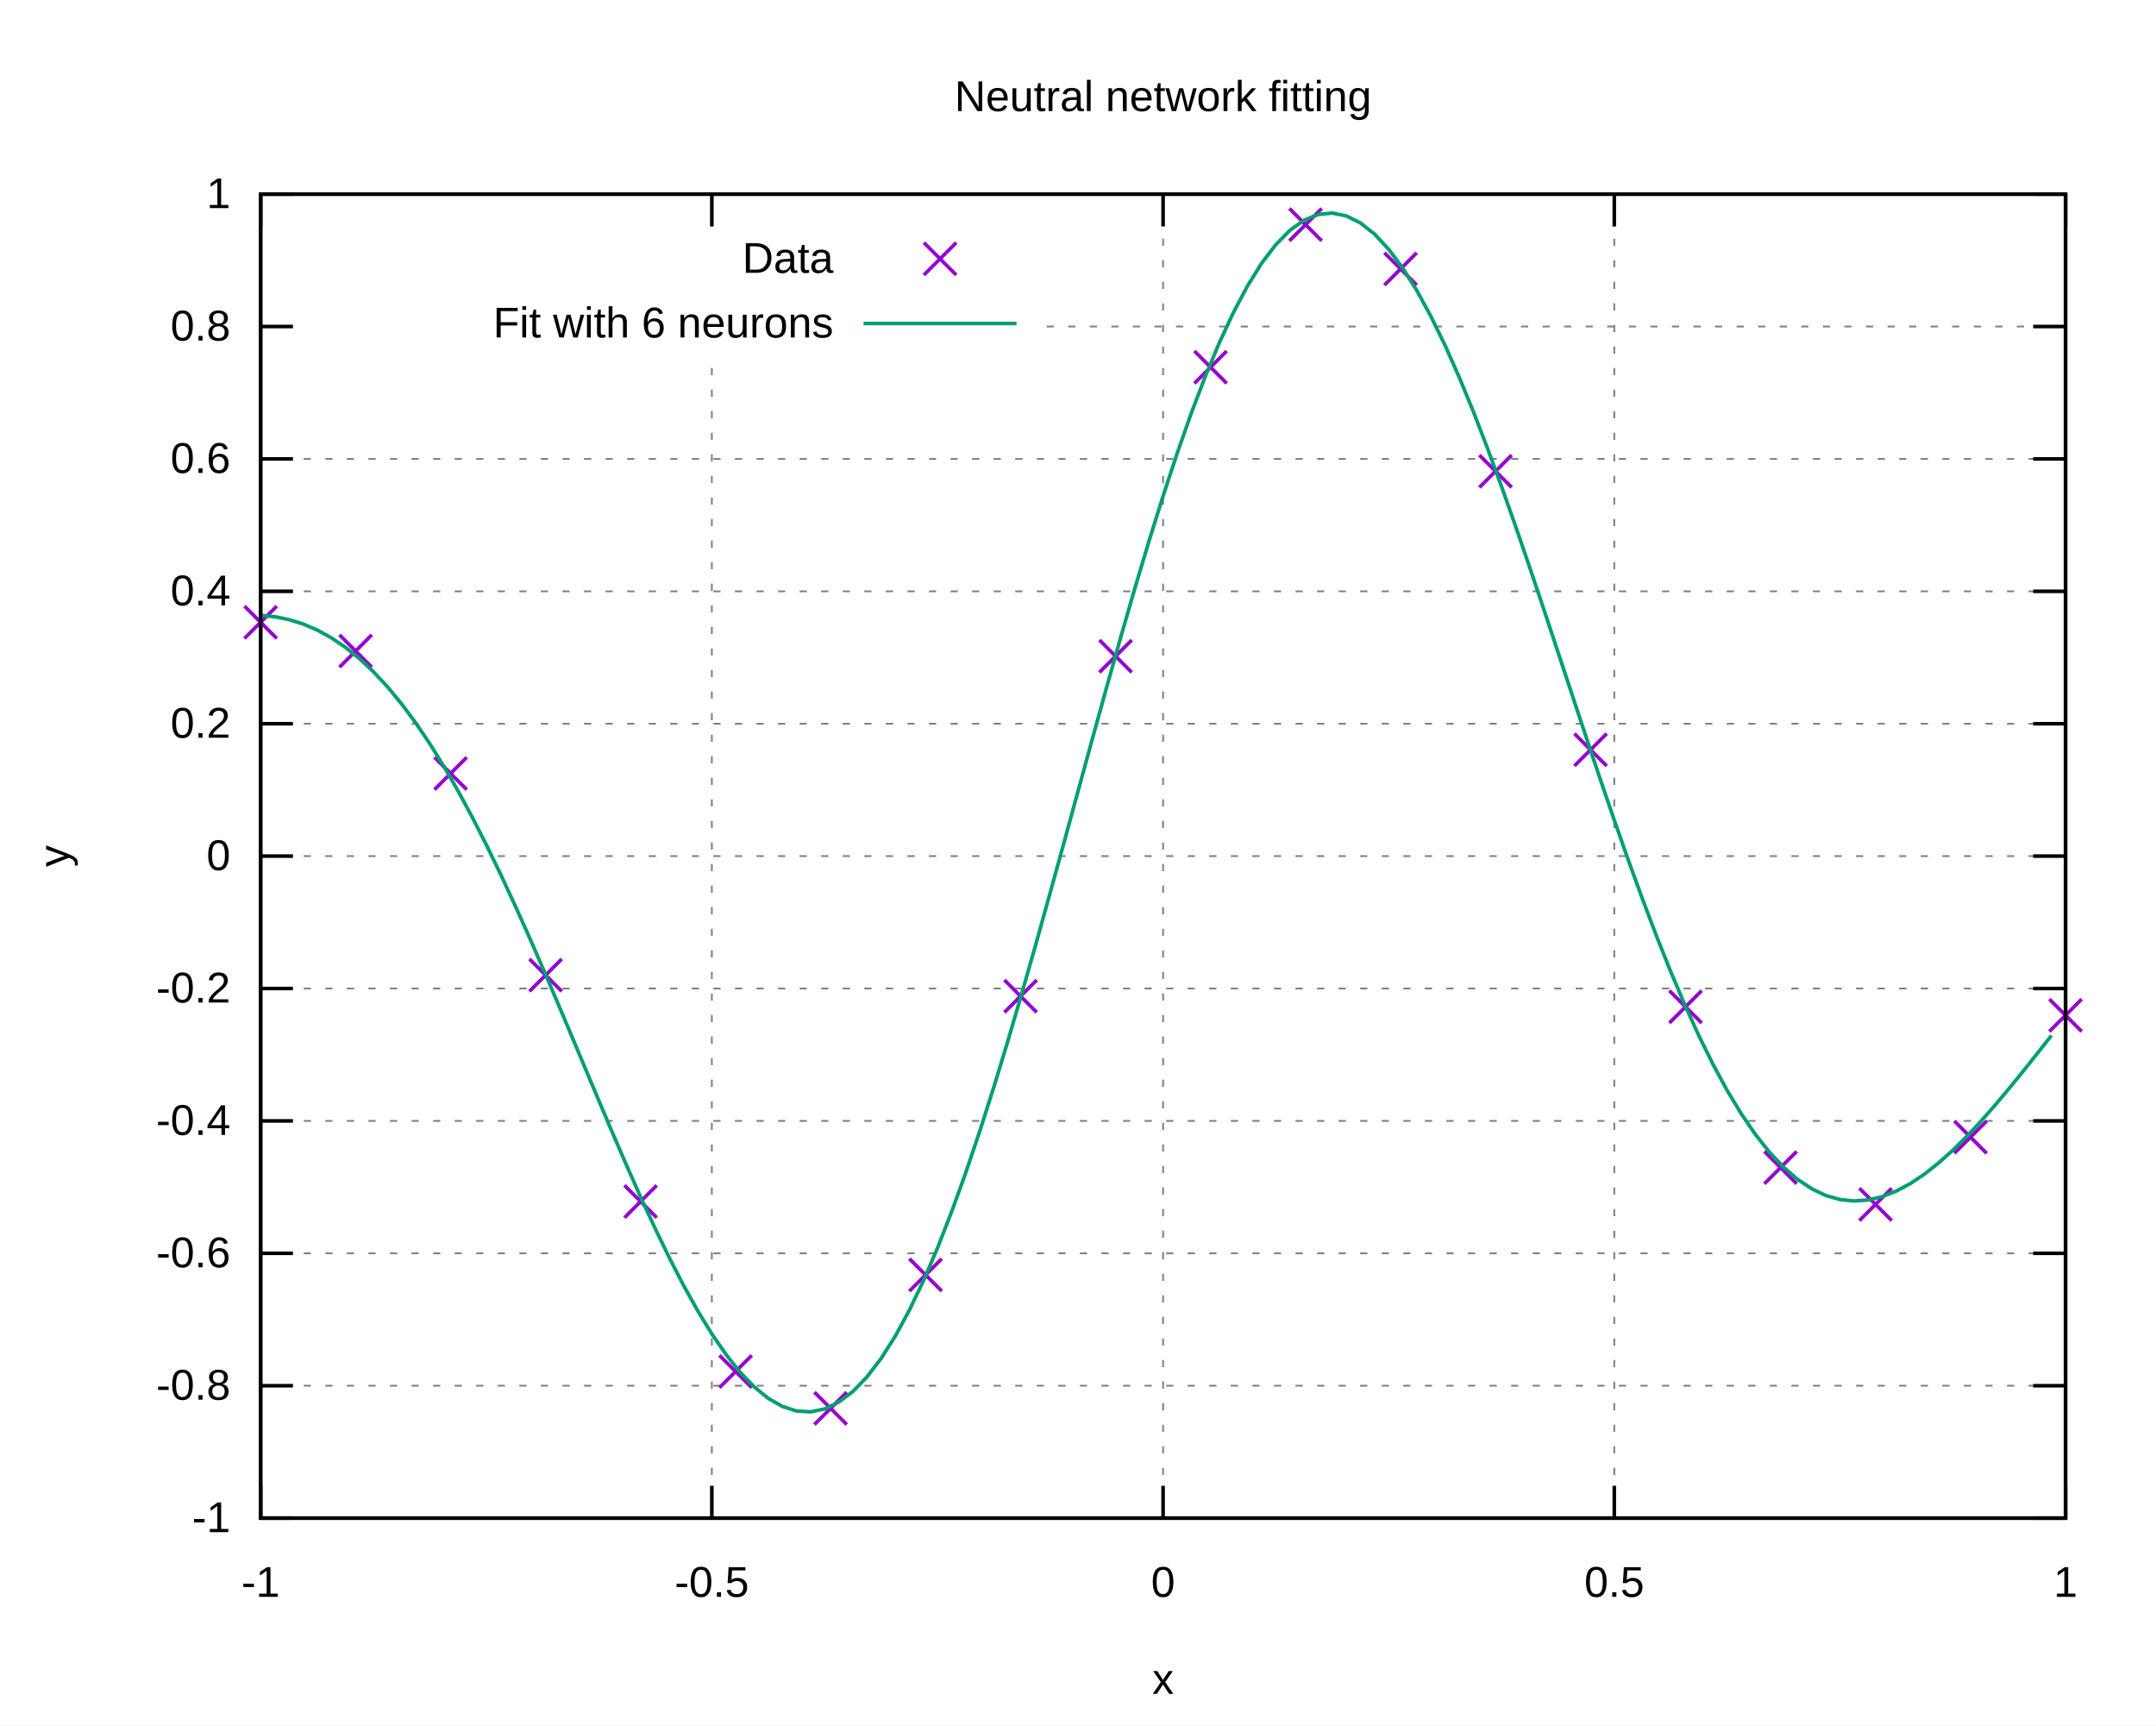
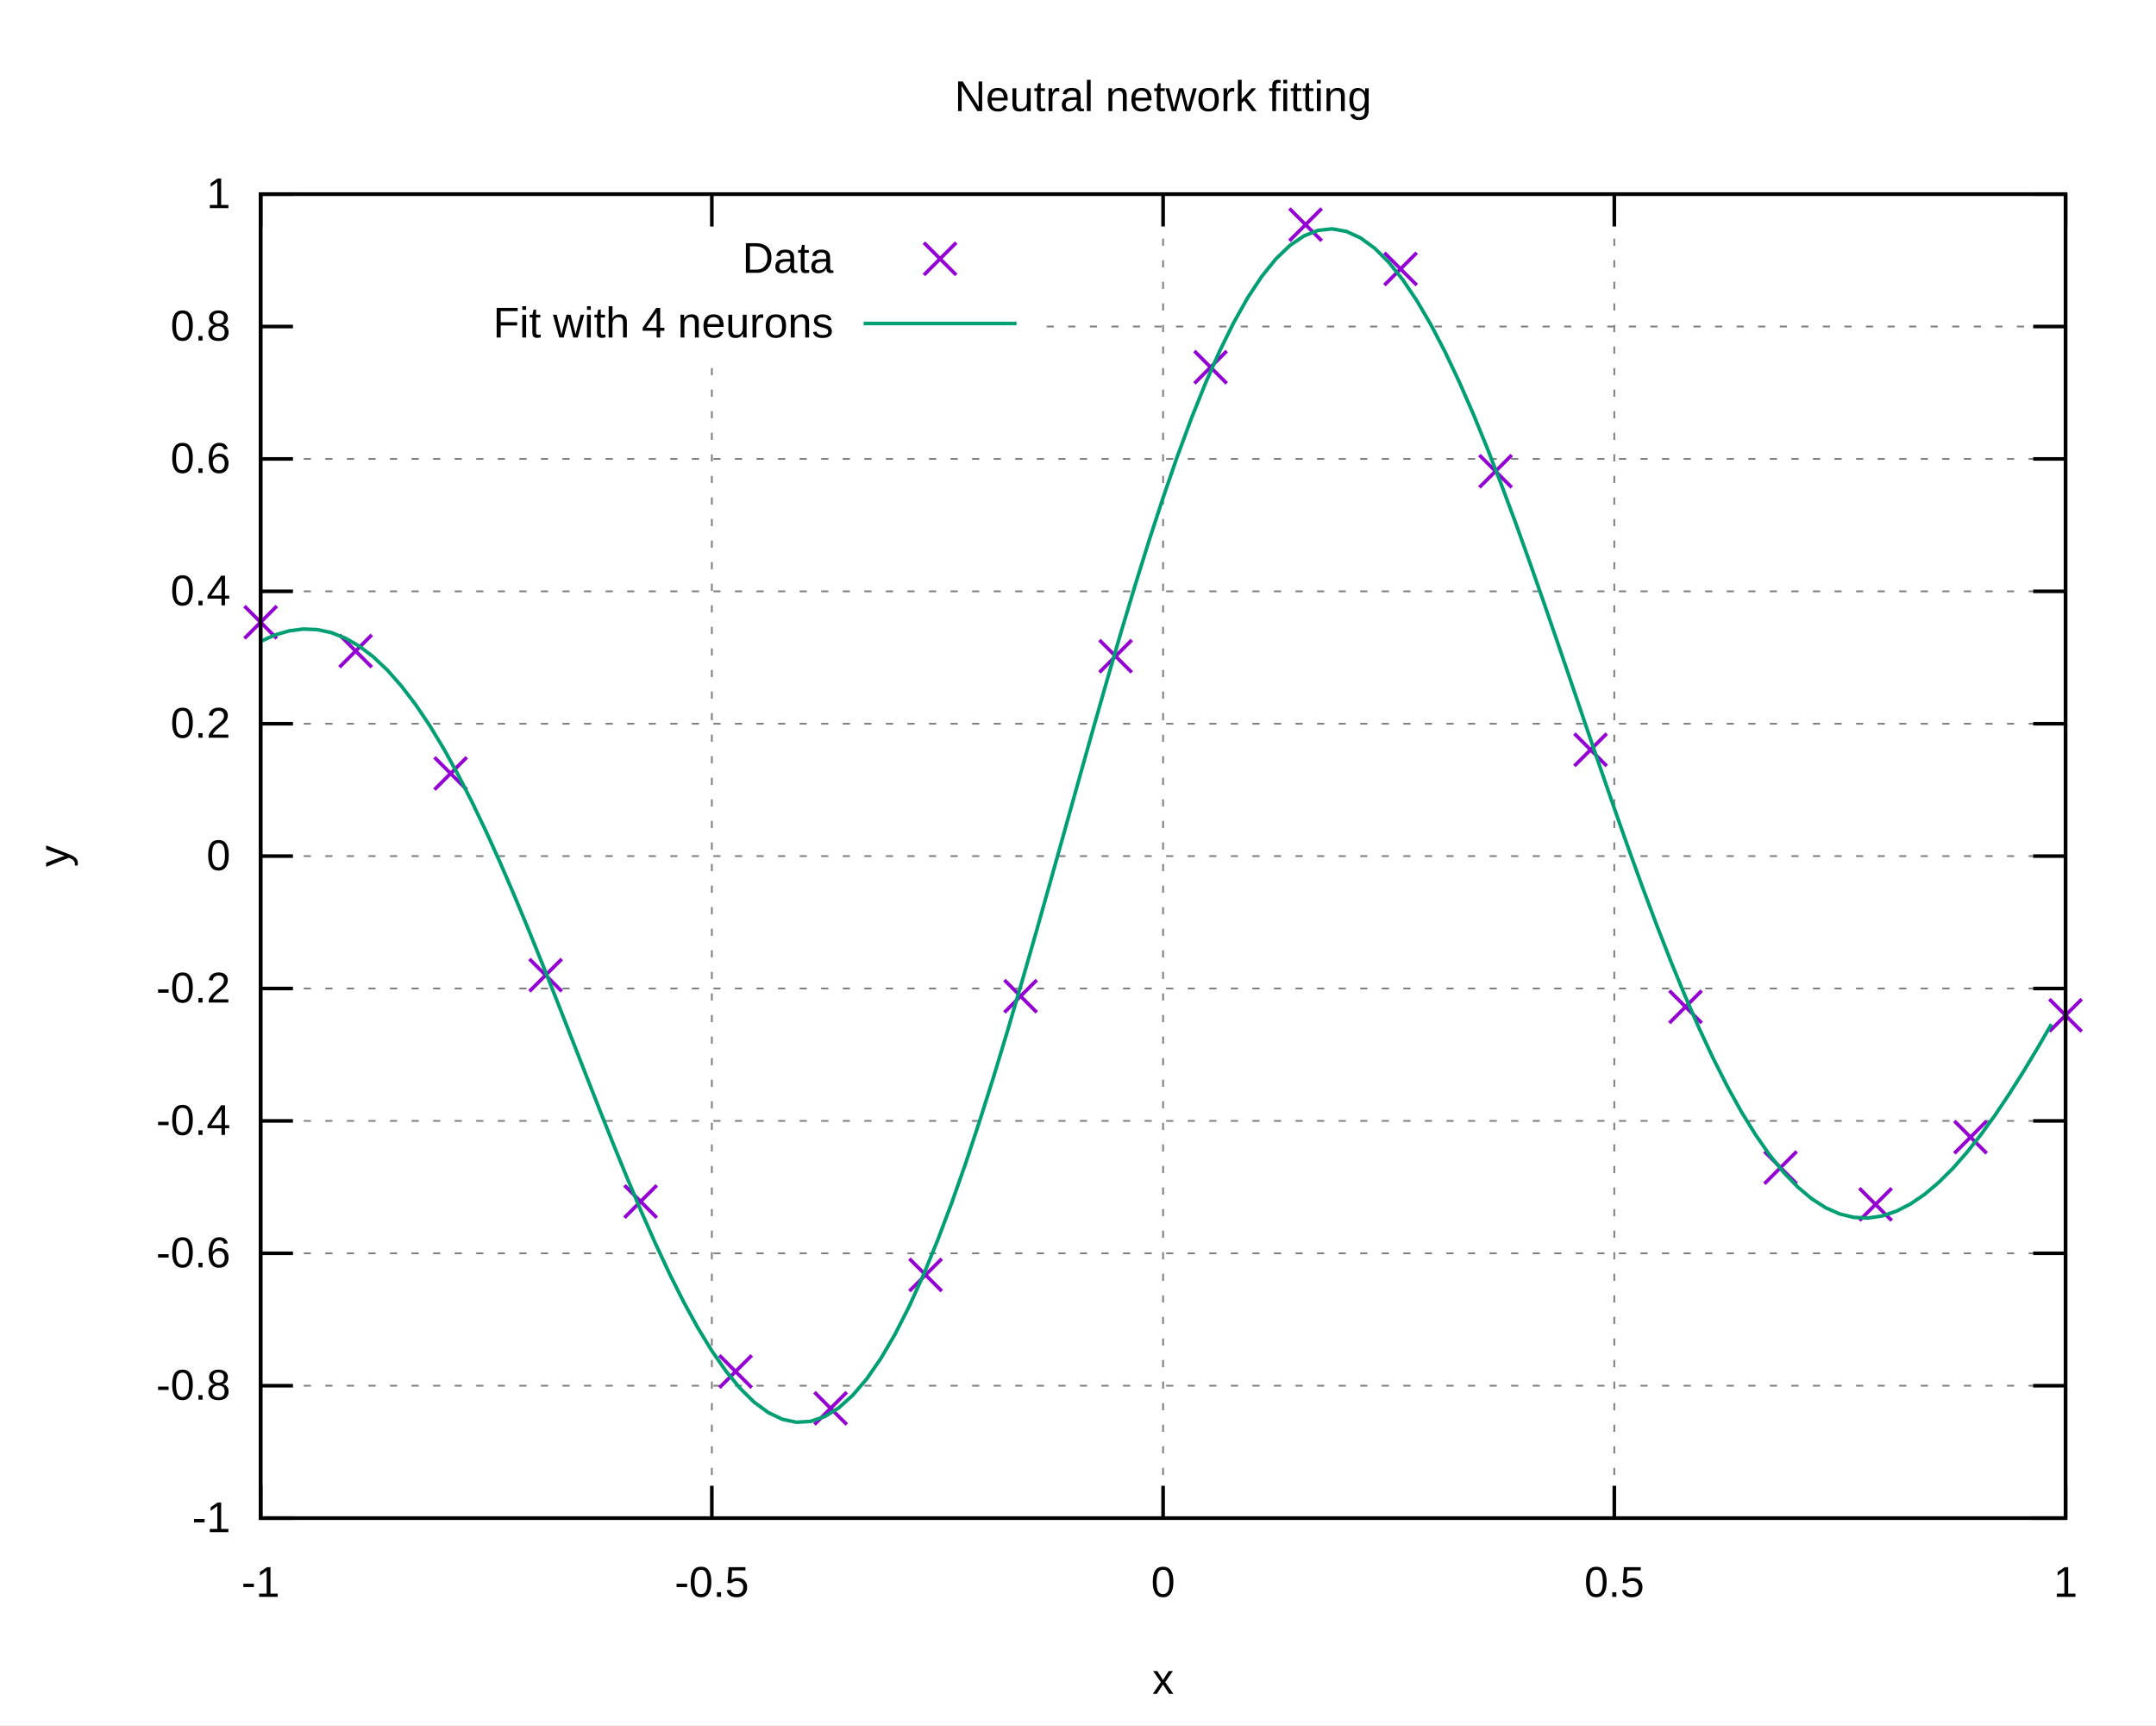
<svg xmlns="http://www.w3.org/2000/svg" xmlns:xlink="http://www.w3.org/1999/xlink" width="600" height="480" viewBox="0 0 600 480">
  <g id="gnuplot_canvas">
    <rect x="0" y="0" width="600" height="480" fill="#ffffff" />
    <defs>
      <circle id="gpDot" r="0.5" stroke-width="0.5" stroke="currentColor" />
      <path id="gpPt0" stroke-width="0.222" stroke="currentColor" d="M-1,0 h2 M0,-1 v2" />
      <path id="gpPt1" stroke-width="0.222" stroke="currentColor" d="M-1,-1 L1,1 M1,-1 L-1,1" />
      <path id="gpPt2" stroke-width="0.222" stroke="currentColor" d="M-1,0 L1,0 M0,-1 L0,1 M-1,-1 L1,1 M-1,1 L1,-1" />
      <rect id="gpPt3" stroke-width="0.222" stroke="currentColor" x="-1" y="-1" width="2" height="2" />
      <rect id="gpPt4" stroke-width="0.222" stroke="currentColor" fill="currentColor" x="-1" y="-1" width="2" height="2" />
      <circle id="gpPt5" stroke-width="0.222" stroke="currentColor" cx="0" cy="0" r="1" />
      <use xlink:href="#gpPt5" id="gpPt6" fill="currentColor" stroke="none" />
      <path id="gpPt7" stroke-width="0.222" stroke="currentColor" d="M0,-1.33 L-1.33,0.67 L1.33,0.67 z" />
      <use xlink:href="#gpPt7" id="gpPt8" fill="currentColor" stroke="none" />
      <use xlink:href="#gpPt7" id="gpPt9" stroke="currentColor" transform="rotate(180)" />
      <use xlink:href="#gpPt9" id="gpPt10" fill="currentColor" stroke="none" />
      <use xlink:href="#gpPt3" id="gpPt11" stroke="currentColor" transform="rotate(45)" />
      <use xlink:href="#gpPt11" id="gpPt12" fill="currentColor" stroke="none" />
      <path id="gpPt13" stroke-width="0.222" stroke="currentColor" d="M0,1.330 L1.265,0.411 L0.782,-1.067 L-0.782,-1.076 L-1.265,0.411 z" />
      <use xlink:href="#gpPt13" id="gpPt14" fill="currentColor" stroke="none" />
      <filter id="textbox" filterUnits="objectBoundingBox" x="0" y="0" height="1" width="1">
        <feFlood flood-color="#FFFFFF" flood-opacity="1" result="bgnd" />
        <feComposite in="SourceGraphic" in2="bgnd" operator="atop" />
      </filter>
      <filter id="greybox" filterUnits="objectBoundingBox" x="0" y="0" height="1" width="1">
        <feFlood flood-color="lightgrey" flood-opacity="1" result="grey" />
        <feComposite in="SourceGraphic" in2="grey" operator="atop" />
      </filter>
    </defs>
    <g fill="none" color="#FFFFFF" stroke="currentColor" stroke-width="1.00" stroke-linecap="butt" stroke-linejoin="miter">
</g>
    <g fill="none" color="black" stroke="currentColor" stroke-width="1.00" stroke-linecap="butt" stroke-linejoin="miter">
</g>
    <g fill="none" color="black" stroke="black" stroke-width="0.50" stroke-linecap="butt" stroke-linejoin="miter">
</g>
    <g fill="none" color="gray" stroke="currentColor" stroke-width="0.50" stroke-linecap="butt" stroke-linejoin="miter">
      <path stroke="gray" stroke-dasharray="2,4" class="gridline" d="M72.53,422.40 L574.82,422.40  " />
    </g>
    <g fill="none" color="gray" stroke="gray" stroke-width="1.00" stroke-linecap="butt" stroke-linejoin="miter">
</g>
    <g fill="none" color="black" stroke="currentColor" stroke-width="1.00" stroke-linecap="butt" stroke-linejoin="miter">
      <path stroke="black" d="M72.53,422.40 L81.53,422.40 M574.82,422.40 L565.82,422.40  " />
      <g transform="translate(64.14,426.30)" stroke="none" fill="black" font-family="Arial" font-size="12.00" text-anchor="end">
        <text>
          <tspan font-family="Arial">-1</tspan>
        </text>
      </g>
    </g>
    <g fill="none" color="black" stroke="currentColor" stroke-width="1.00" stroke-linecap="butt" stroke-linejoin="miter">
</g>
    <g fill="none" color="black" stroke="black" stroke-width="0.50" stroke-linecap="butt" stroke-linejoin="miter">
</g>
    <g fill="none" color="gray" stroke="currentColor" stroke-width="0.50" stroke-linecap="butt" stroke-linejoin="miter">
      <path stroke="gray" stroke-dasharray="2,4" class="gridline" d="M72.53,385.56 L574.82,385.56  " />
    </g>
    <g fill="none" color="gray" stroke="gray" stroke-width="1.00" stroke-linecap="butt" stroke-linejoin="miter">
</g>
    <g fill="none" color="black" stroke="currentColor" stroke-width="1.00" stroke-linecap="butt" stroke-linejoin="miter">
      <path stroke="black" d="M72.53,385.56 L81.53,385.56 M574.82,385.56 L565.82,385.56  " />
      <g transform="translate(64.14,389.46)" stroke="none" fill="black" font-family="Arial" font-size="12.00" text-anchor="end">
        <text>
          <tspan font-family="Arial">-0.8</tspan>
        </text>
      </g>
    </g>
    <g fill="none" color="black" stroke="currentColor" stroke-width="1.00" stroke-linecap="butt" stroke-linejoin="miter">
</g>
    <g fill="none" color="black" stroke="black" stroke-width="0.50" stroke-linecap="butt" stroke-linejoin="miter">
</g>
    <g fill="none" color="gray" stroke="currentColor" stroke-width="0.50" stroke-linecap="butt" stroke-linejoin="miter">
      <path stroke="gray" stroke-dasharray="2,4" class="gridline" d="M72.53,348.72 L574.82,348.72  " />
    </g>
    <g fill="none" color="gray" stroke="gray" stroke-width="1.00" stroke-linecap="butt" stroke-linejoin="miter">
</g>
    <g fill="none" color="black" stroke="currentColor" stroke-width="1.00" stroke-linecap="butt" stroke-linejoin="miter">
      <path stroke="black" d="M72.53,348.72 L81.53,348.72 M574.82,348.72 L565.82,348.72  " />
      <g transform="translate(64.14,352.62)" stroke="none" fill="black" font-family="Arial" font-size="12.00" text-anchor="end">
        <text>
          <tspan font-family="Arial">-0.6</tspan>
        </text>
      </g>
    </g>
    <g fill="none" color="black" stroke="currentColor" stroke-width="1.00" stroke-linecap="butt" stroke-linejoin="miter">
</g>
    <g fill="none" color="black" stroke="black" stroke-width="0.50" stroke-linecap="butt" stroke-linejoin="miter">
</g>
    <g fill="none" color="gray" stroke="currentColor" stroke-width="0.50" stroke-linecap="butt" stroke-linejoin="miter">
      <path stroke="gray" stroke-dasharray="2,4" class="gridline" d="M72.53,311.88 L574.82,311.88  " />
    </g>
    <g fill="none" color="gray" stroke="gray" stroke-width="1.00" stroke-linecap="butt" stroke-linejoin="miter">
</g>
    <g fill="none" color="black" stroke="currentColor" stroke-width="1.00" stroke-linecap="butt" stroke-linejoin="miter">
      <path stroke="black" d="M72.53,311.88 L81.53,311.88 M574.82,311.88 L565.82,311.88  " />
      <g transform="translate(64.14,315.78)" stroke="none" fill="black" font-family="Arial" font-size="12.00" text-anchor="end">
        <text>
          <tspan font-family="Arial">-0.4</tspan>
        </text>
      </g>
    </g>
    <g fill="none" color="black" stroke="currentColor" stroke-width="1.00" stroke-linecap="butt" stroke-linejoin="miter">
</g>
    <g fill="none" color="black" stroke="black" stroke-width="0.50" stroke-linecap="butt" stroke-linejoin="miter">
</g>
    <g fill="none" color="gray" stroke="currentColor" stroke-width="0.50" stroke-linecap="butt" stroke-linejoin="miter">
      <path stroke="gray" stroke-dasharray="2,4" class="gridline" d="M72.53,275.04 L574.82,275.04  " />
    </g>
    <g fill="none" color="gray" stroke="gray" stroke-width="1.00" stroke-linecap="butt" stroke-linejoin="miter">
</g>
    <g fill="none" color="black" stroke="currentColor" stroke-width="1.00" stroke-linecap="butt" stroke-linejoin="miter">
      <path stroke="black" d="M72.53,275.04 L81.53,275.04 M574.82,275.04 L565.82,275.04  " />
      <g transform="translate(64.14,278.94)" stroke="none" fill="black" font-family="Arial" font-size="12.00" text-anchor="end">
        <text>
          <tspan font-family="Arial">-0.2</tspan>
        </text>
      </g>
    </g>
    <g fill="none" color="black" stroke="currentColor" stroke-width="1.00" stroke-linecap="butt" stroke-linejoin="miter">
</g>
    <g fill="none" color="black" stroke="black" stroke-width="0.50" stroke-linecap="butt" stroke-linejoin="miter">
</g>
    <g fill="none" color="gray" stroke="currentColor" stroke-width="0.50" stroke-linecap="butt" stroke-linejoin="miter">
      <path stroke="gray" stroke-dasharray="2,4" class="gridline" d="M72.53,238.20 L574.82,238.20  " />
    </g>
    <g fill="none" color="gray" stroke="gray" stroke-width="1.00" stroke-linecap="butt" stroke-linejoin="miter">
</g>
    <g fill="none" color="black" stroke="currentColor" stroke-width="1.00" stroke-linecap="butt" stroke-linejoin="miter">
      <path stroke="black" d="M72.53,238.20 L81.53,238.20 M574.82,238.20 L565.82,238.20  " />
      <g transform="translate(64.14,242.10)" stroke="none" fill="black" font-family="Arial" font-size="12.00" text-anchor="end">
        <text>
          <tspan font-family="Arial"> 0</tspan>
        </text>
      </g>
    </g>
    <g fill="none" color="black" stroke="currentColor" stroke-width="1.00" stroke-linecap="butt" stroke-linejoin="miter">
</g>
    <g fill="none" color="black" stroke="black" stroke-width="0.50" stroke-linecap="butt" stroke-linejoin="miter">
</g>
    <g fill="none" color="gray" stroke="currentColor" stroke-width="0.50" stroke-linecap="butt" stroke-linejoin="miter">
      <path stroke="gray" stroke-dasharray="2,4" class="gridline" d="M72.53,201.37 L574.82,201.37  " />
    </g>
    <g fill="none" color="gray" stroke="gray" stroke-width="1.00" stroke-linecap="butt" stroke-linejoin="miter">
</g>
    <g fill="none" color="black" stroke="currentColor" stroke-width="1.00" stroke-linecap="butt" stroke-linejoin="miter">
      <path stroke="black" d="M72.53,201.37 L81.53,201.37 M574.82,201.37 L565.82,201.37  " />
      <g transform="translate(64.14,205.27)" stroke="none" fill="black" font-family="Arial" font-size="12.00" text-anchor="end">
        <text>
          <tspan font-family="Arial"> 0.2</tspan>
        </text>
      </g>
    </g>
    <g fill="none" color="black" stroke="currentColor" stroke-width="1.00" stroke-linecap="butt" stroke-linejoin="miter">
</g>
    <g fill="none" color="black" stroke="black" stroke-width="0.50" stroke-linecap="butt" stroke-linejoin="miter">
</g>
    <g fill="none" color="gray" stroke="currentColor" stroke-width="0.50" stroke-linecap="butt" stroke-linejoin="miter">
      <path stroke="gray" stroke-dasharray="2,4" class="gridline" d="M72.53,164.53 L574.82,164.53  " />
    </g>
    <g fill="none" color="gray" stroke="gray" stroke-width="1.00" stroke-linecap="butt" stroke-linejoin="miter">
</g>
    <g fill="none" color="black" stroke="currentColor" stroke-width="1.00" stroke-linecap="butt" stroke-linejoin="miter">
      <path stroke="black" d="M72.53,164.53 L81.53,164.53 M574.82,164.53 L565.82,164.53  " />
      <g transform="translate(64.14,168.43)" stroke="none" fill="black" font-family="Arial" font-size="12.00" text-anchor="end">
        <text>
          <tspan font-family="Arial"> 0.4</tspan>
        </text>
      </g>
    </g>
    <g fill="none" color="black" stroke="currentColor" stroke-width="1.00" stroke-linecap="butt" stroke-linejoin="miter">
</g>
    <g fill="none" color="black" stroke="black" stroke-width="0.50" stroke-linecap="butt" stroke-linejoin="miter">
</g>
    <g fill="none" color="gray" stroke="currentColor" stroke-width="0.50" stroke-linecap="butt" stroke-linejoin="miter">
      <path stroke="gray" stroke-dasharray="2,4" class="gridline" d="M72.53,127.69 L574.82,127.69  " />
    </g>
    <g fill="none" color="gray" stroke="gray" stroke-width="1.00" stroke-linecap="butt" stroke-linejoin="miter">
</g>
    <g fill="none" color="black" stroke="currentColor" stroke-width="1.00" stroke-linecap="butt" stroke-linejoin="miter">
      <path stroke="black" d="M72.53,127.69 L81.53,127.69 M574.82,127.69 L565.82,127.69  " />
      <g transform="translate(64.14,131.59)" stroke="none" fill="black" font-family="Arial" font-size="12.00" text-anchor="end">
        <text>
          <tspan font-family="Arial"> 0.6</tspan>
        </text>
      </g>
    </g>
    <g fill="none" color="black" stroke="currentColor" stroke-width="1.00" stroke-linecap="butt" stroke-linejoin="miter">
</g>
    <g fill="none" color="black" stroke="black" stroke-width="0.50" stroke-linecap="butt" stroke-linejoin="miter">
</g>
    <g fill="none" color="gray" stroke="currentColor" stroke-width="0.50" stroke-linecap="butt" stroke-linejoin="miter">
      <path stroke="gray" stroke-dasharray="2,4" class="gridline" d="M72.53,90.85 L80.92,90.85 M291.28,90.85 L574.82,90.85  " />
    </g>
    <g fill="none" color="gray" stroke="gray" stroke-width="1.00" stroke-linecap="butt" stroke-linejoin="miter">
</g>
    <g fill="none" color="black" stroke="currentColor" stroke-width="1.00" stroke-linecap="butt" stroke-linejoin="miter">
      <path stroke="black" d="M72.53,90.85 L81.53,90.85 M574.82,90.85 L565.82,90.85  " />
      <g transform="translate(64.14,94.75)" stroke="none" fill="black" font-family="Arial" font-size="12.00" text-anchor="end">
        <text>
          <tspan font-family="Arial"> 0.8</tspan>
        </text>
      </g>
    </g>
    <g fill="none" color="black" stroke="currentColor" stroke-width="1.00" stroke-linecap="butt" stroke-linejoin="miter">
</g>
    <g fill="none" color="black" stroke="black" stroke-width="0.50" stroke-linecap="butt" stroke-linejoin="miter">
</g>
    <g fill="none" color="gray" stroke="currentColor" stroke-width="0.50" stroke-linecap="butt" stroke-linejoin="miter">
      <path stroke="gray" stroke-dasharray="2,4" class="gridline" d="M72.53,54.01 L574.82,54.01  " />
    </g>
    <g fill="none" color="gray" stroke="gray" stroke-width="1.00" stroke-linecap="butt" stroke-linejoin="miter">
</g>
    <g fill="none" color="black" stroke="currentColor" stroke-width="1.00" stroke-linecap="butt" stroke-linejoin="miter">
      <path stroke="black" d="M72.53,54.01 L81.53,54.01 M574.82,54.01 L565.82,54.01  " />
      <g transform="translate(64.14,57.91)" stroke="none" fill="black" font-family="Arial" font-size="12.00" text-anchor="end">
        <text>
          <tspan font-family="Arial"> 1</tspan>
        </text>
      </g>
    </g>
    <g fill="none" color="black" stroke="currentColor" stroke-width="1.00" stroke-linecap="butt" stroke-linejoin="miter">
</g>
    <g fill="none" color="black" stroke="black" stroke-width="0.50" stroke-linecap="butt" stroke-linejoin="miter">
</g>
    <g fill="none" color="gray" stroke="currentColor" stroke-width="0.50" stroke-linecap="butt" stroke-linejoin="miter">
      <path stroke="gray" stroke-dasharray="2,4" class="gridline" d="M72.53,422.40 L72.53,54.01  " />
    </g>
    <g fill="none" color="gray" stroke="gray" stroke-width="1.00" stroke-linecap="butt" stroke-linejoin="miter">
</g>
    <g fill="none" color="black" stroke="currentColor" stroke-width="1.00" stroke-linecap="butt" stroke-linejoin="miter">
      <path stroke="black" d="M72.53,422.40 L72.53,413.40 M72.53,54.01 L72.53,63.01  " />
      <g transform="translate(72.53,444.30)" stroke="none" fill="black" font-family="Arial" font-size="12.00" text-anchor="middle">
        <text>
          <tspan font-family="Arial">-1</tspan>
        </text>
      </g>
    </g>
    <g fill="none" color="black" stroke="currentColor" stroke-width="1.00" stroke-linecap="butt" stroke-linejoin="miter">
</g>
    <g fill="none" color="black" stroke="black" stroke-width="0.50" stroke-linecap="butt" stroke-linejoin="miter">
</g>
    <g fill="none" color="gray" stroke="currentColor" stroke-width="0.50" stroke-linecap="butt" stroke-linejoin="miter">
      <path stroke="gray" stroke-dasharray="2,4" class="gridline" d="M198.10,422.40 L198.10,99.01 M198.10,63.01 L198.10,54.01  " />
    </g>
    <g fill="none" color="gray" stroke="gray" stroke-width="1.00" stroke-linecap="butt" stroke-linejoin="miter">
</g>
    <g fill="none" color="black" stroke="currentColor" stroke-width="1.00" stroke-linecap="butt" stroke-linejoin="miter">
      <path stroke="black" d="M198.10,422.40 L198.10,413.40 M198.10,54.01 L198.10,63.01  " />
      <g transform="translate(198.10,444.30)" stroke="none" fill="black" font-family="Arial" font-size="12.00" text-anchor="middle">
        <text>
          <tspan font-family="Arial">-0.5</tspan>
        </text>
      </g>
    </g>
    <g fill="none" color="black" stroke="currentColor" stroke-width="1.00" stroke-linecap="butt" stroke-linejoin="miter">
</g>
    <g fill="none" color="black" stroke="black" stroke-width="0.50" stroke-linecap="butt" stroke-linejoin="miter">
</g>
    <g fill="none" color="gray" stroke="currentColor" stroke-width="0.50" stroke-linecap="butt" stroke-linejoin="miter">
      <path stroke="gray" stroke-dasharray="2,4" class="gridline" d="M323.68,422.40 L323.68,54.01  " />
    </g>
    <g fill="none" color="gray" stroke="gray" stroke-width="1.00" stroke-linecap="butt" stroke-linejoin="miter">
</g>
    <g fill="none" color="black" stroke="currentColor" stroke-width="1.00" stroke-linecap="butt" stroke-linejoin="miter">
      <path stroke="black" d="M323.68,422.40 L323.68,413.40 M323.68,54.01 L323.68,63.01  " />
      <g transform="translate(323.68,444.30)" stroke="none" fill="black" font-family="Arial" font-size="12.00" text-anchor="middle">
        <text>
          <tspan font-family="Arial"> 0</tspan>
        </text>
      </g>
    </g>
    <g fill="none" color="black" stroke="currentColor" stroke-width="1.00" stroke-linecap="butt" stroke-linejoin="miter">
</g>
    <g fill="none" color="black" stroke="black" stroke-width="0.50" stroke-linecap="butt" stroke-linejoin="miter">
</g>
    <g fill="none" color="gray" stroke="currentColor" stroke-width="0.50" stroke-linecap="butt" stroke-linejoin="miter">
      <path stroke="gray" stroke-dasharray="2,4" class="gridline" d="M449.25,422.40 L449.25,54.01  " />
    </g>
    <g fill="none" color="gray" stroke="gray" stroke-width="1.00" stroke-linecap="butt" stroke-linejoin="miter">
</g>
    <g fill="none" color="black" stroke="currentColor" stroke-width="1.00" stroke-linecap="butt" stroke-linejoin="miter">
      <path stroke="black" d="M449.25,422.40 L449.25,413.40 M449.25,54.01 L449.25,63.01  " />
      <g transform="translate(449.25,444.30)" stroke="none" fill="black" font-family="Arial" font-size="12.00" text-anchor="middle">
        <text>
          <tspan font-family="Arial"> 0.5</tspan>
        </text>
      </g>
    </g>
    <g fill="none" color="black" stroke="currentColor" stroke-width="1.00" stroke-linecap="butt" stroke-linejoin="miter">
</g>
    <g fill="none" color="black" stroke="black" stroke-width="0.50" stroke-linecap="butt" stroke-linejoin="miter">
</g>
    <g fill="none" color="gray" stroke="currentColor" stroke-width="0.50" stroke-linecap="butt" stroke-linejoin="miter">
      <path stroke="gray" stroke-dasharray="2,4" class="gridline" d="M574.82,422.40 L574.82,54.01  " />
    </g>
    <g fill="none" color="gray" stroke="gray" stroke-width="1.00" stroke-linecap="butt" stroke-linejoin="miter">
</g>
    <g fill="none" color="black" stroke="currentColor" stroke-width="1.00" stroke-linecap="butt" stroke-linejoin="miter">
      <path stroke="black" d="M574.82,422.40 L574.82,413.40 M574.82,54.01 L574.82,63.01  " />
      <g transform="translate(574.82,444.30)" stroke="none" fill="black" font-family="Arial" font-size="12.00" text-anchor="middle">
        <text>
          <tspan font-family="Arial"> 1</tspan>
        </text>
      </g>
    </g>
    <g fill="none" color="black" stroke="currentColor" stroke-width="1.00" stroke-linecap="butt" stroke-linejoin="miter">
</g>
    <g fill="none" color="black" stroke="currentColor" stroke-width="1.00" stroke-linecap="butt" stroke-linejoin="miter">
      <path stroke="black" d="M72.53,54.01 L72.53,422.40 L574.82,422.40 L574.82,54.01 L72.53,54.01 Z  " />
    </g>
    <g fill="none" color="black" stroke="currentColor" stroke-width="1.00" stroke-linecap="butt" stroke-linejoin="miter">
      <g transform="translate(19.18,238.21) rotate(270)" stroke="none" fill="black" font-family="Arial" font-size="12.00" text-anchor="middle">
        <text>
          <tspan font-family="Arial">y</tspan>
        </text>
      </g>
    </g>
    <g fill="none" color="black" stroke="currentColor" stroke-width="1.00" stroke-linecap="butt" stroke-linejoin="miter">
      <g transform="translate(323.67,471.30)" stroke="none" fill="black" font-family="Arial" font-size="12.00" text-anchor="middle">
        <text>
          <tspan font-family="Arial">x</tspan>
        </text>
      </g>
    </g>
    <g fill="none" color="black" stroke="currentColor" stroke-width="1.00" stroke-linecap="butt" stroke-linejoin="miter">
</g>
    <g id="gnuplot_plot_1">
      <g fill="none" color="black" stroke="currentColor" stroke-width="1.00" stroke-linecap="butt" stroke-linejoin="miter">
        <g transform="translate(231.94,75.91)" stroke="none" fill="black" font-family="Arial" font-size="12.00" text-anchor="end">
          <text>
            <tspan font-family="Arial">Data</tspan>
          </text>
        </g>
      </g>
      <g fill="none" color="black" stroke="currentColor" stroke-width="1.00" stroke-linecap="butt" stroke-linejoin="miter">
        <use xlink:href="#gpPt1" transform="translate(72.53,173.14) scale(4.50)" color="rgb(148,   0, 211)" />
        <use xlink:href="#gpPt1" transform="translate(98.97,181.14) scale(4.50)" color="rgb(148,   0, 211)" />
        <use xlink:href="#gpPt1" transform="translate(125.40,215.21) scale(4.50)" color="rgb(148,   0, 211)" />
        <use xlink:href="#gpPt1" transform="translate(151.84,271.33) scale(4.50)" color="rgb(148,   0, 211)" />
        <use xlink:href="#gpPt1" transform="translate(178.28,334.31) scale(4.50)" color="rgb(148,   0, 211)" />
        <use xlink:href="#gpPt1" transform="translate(204.71,381.61) scale(4.50)" color="rgb(148,   0, 211)" />
        <use xlink:href="#gpPt1" transform="translate(231.15,391.86) scale(4.50)" color="rgb(148,   0, 211)" />
        <use xlink:href="#gpPt1" transform="translate(257.58,354.73) scale(4.50)" color="rgb(148,   0, 211)" />
        <use xlink:href="#gpPt1" transform="translate(284.02,277.18) scale(4.50)" color="rgb(148,   0, 211)" />
        <use xlink:href="#gpPt1" transform="translate(310.46,182.58) scale(4.50)" color="rgb(148,   0, 211)" />
        <use xlink:href="#gpPt1" transform="translate(336.89,102.17) scale(4.50)" color="rgb(148,   0, 211)" />
        <use xlink:href="#gpPt1" transform="translate(363.33,62.51) scale(4.50)" color="rgb(148,   0, 211)" />
        <use xlink:href="#gpPt1" transform="translate(389.77,74.83) scale(4.50)" color="rgb(148,   0, 211)" />
        <use xlink:href="#gpPt1" transform="translate(416.20,131.12) scale(4.50)" color="rgb(148,   0, 211)" />
        <use xlink:href="#gpPt1" transform="translate(442.64,208.62) scale(4.50)" color="rgb(148,   0, 211)" />
        <use xlink:href="#gpPt1" transform="translate(469.07,280.14) scale(4.50)" color="rgb(148,   0, 211)" />
        <use xlink:href="#gpPt1" transform="translate(495.51,324.87) scale(4.50)" color="rgb(148,   0, 211)" />
        <use xlink:href="#gpPt1" transform="translate(521.95,335.11) scale(4.50)" color="rgb(148,   0, 211)" />
        <use xlink:href="#gpPt1" transform="translate(548.38,316.40) scale(4.50)" color="rgb(148,   0, 211)" />
        <use xlink:href="#gpPt1" transform="translate(574.82,282.50) scale(4.50)" color="rgb(148,   0, 211)" />
        <use xlink:href="#gpPt1" transform="translate(261.61,72.01) scale(4.50)" color="rgb(148,   0, 211)" />
      </g>
    </g>
    <g id="gnuplot_plot_2">
      <g fill="none" color="black" stroke="currentColor" stroke-width="1.00" stroke-linecap="butt" stroke-linejoin="miter">
        <g transform="translate(231.94,93.91)" stroke="none" fill="black" font-family="Arial" font-size="12.00" text-anchor="end">
          <text>
-             <tspan font-family="Arial">Fit with 6 neurons</tspan>
+             <tspan font-family="Arial">Fit with 4 neurons</tspan>
          </text>
        </g>
      </g>
      <g fill="none" color="black" stroke="currentColor" stroke-width="1.00" stroke-linecap="butt" stroke-linejoin="miter">
-         <path stroke="rgb(  0, 158, 115)" d="M240.33,90.01 L282.89,90.01 M72.53,171.21 L76.45,171.60 L80.38,172.39 L84.30,173.61 L88.23,175.28 L92.15,177.43   L96.07,180.07 L100.00,183.23 L103.92,186.91 L107.85,191.12 L111.77,195.87 L115.70,201.15 L119.62,206.95 L123.54,213.26   L127.47,220.06 L131.39,227.32 L135.32,235.02 L139.24,243.10 L143.16,251.54 L147.09,260.27 L151.01,269.26 L154.94,278.42   L158.86,287.71 L162.79,297.06 L166.71,306.38 L170.63,315.62 L174.56,324.69 L178.48,333.51 L182.41,342.00 L186.33,350.09   L190.25,357.69 L194.18,364.74 L198.10,371.15 L202.03,376.85 L205.95,381.78 L209.87,385.87 L213.80,389.07 L217.72,391.32   L221.65,392.59 L225.57,392.83 L229.50,392.02 L233.42,390.13 L237.34,387.17 L241.27,383.12 L245.19,378.00 L249.12,371.82   L253.04,364.61 L256.96,356.41 L260.89,347.26 L264.81,337.22 L268.74,326.35 L272.66,314.73 L276.59,302.43 L280.51,289.55   L284.43,276.17 L288.36,262.39 L292.28,248.31 L296.21,234.05 L300.13,219.70 L304.05,205.38 L307.98,191.20 L311.90,177.27   L315.83,163.69 L319.75,150.57 L323.68,138.02 L327.60,126.12 L331.52,114.98 L335.45,104.67 L339.37,95.27 L343.30,86.85   L347.22,79.48 L351.14,73.19 L355.07,68.05 L358.99,64.07 L362.92,61.27 L366.84,59.68 L370.76,59.28 L374.69,60.08   L378.61,62.04 L382.54,65.15 L386.46,69.36 L390.39,74.62 L394.31,80.88 L398.23,88.07 L402.16,96.12 L406.08,104.95   L410.01,114.49 L413.93,124.65 L417.85,135.32 L421.78,146.43 L425.70,157.87 L429.63,169.55 L433.55,181.37 L437.48,193.24   L441.40,205.06 L445.32,216.75 L449.25,228.23 L453.17,239.39 L457.10,250.18 L461.02,260.52 L464.94,270.34 L468.87,279.58   L472.79,288.20 L476.72,296.14 L480.64,303.38 L484.56,309.87 L488.49,315.61 L492.41,320.57 L496.34,324.75 L500.26,328.15   L504.19,330.77 L508.11,332.64 L512.03,333.75 L515.96,334.16 L519.88,333.88 L523.81,332.95 L527.73,331.40 L531.65,329.30   L535.58,326.67 L539.50,323.57 L543.43,320.06 L547.35,316.17 L551.28,311.98 L555.20,307.52 L559.12,302.85 L563.05,298.03   L566.97,293.10 L570.90,288.11  " />
+         <path stroke="rgb(  0, 158, 115)" d="M240.33,90.01 L282.89,90.01 M72.53,178.46 L76.45,176.70 L80.38,175.55 L84.30,175.02 L88.23,175.17 L92.15,176.00   L96.07,177.54 L100.00,179.80 L103.92,182.79 L107.85,186.51 L111.77,190.95 L115.70,196.10 L119.62,201.93 L123.54,208.42   L127.47,215.53 L131.39,223.22 L135.32,231.44 L139.24,240.13 L143.16,249.23 L147.09,258.67 L151.01,268.38 L154.94,278.29   L158.86,288.31 L162.79,298.36 L166.71,308.36 L170.63,318.21 L174.56,327.82 L178.48,337.12 L182.41,346.01 L186.33,354.41   L190.25,362.24 L194.18,369.41 L198.10,375.85 L202.03,381.49 L205.95,386.27 L209.87,390.13 L213.80,393.02 L217.72,394.90   L221.65,395.73 L225.57,395.49 L229.50,394.15 L233.42,391.72 L237.34,388.19 L241.27,383.57 L245.19,377.89 L249.12,371.17   L253.04,363.45 L256.96,354.78 L260.89,345.22 L264.81,334.82 L268.74,323.66 L272.66,311.81 L276.59,299.37 L280.51,286.41   L284.43,273.04 L288.36,259.35 L292.28,245.43 L296.21,231.40 L300.13,217.36 L304.05,203.40 L307.98,189.64 L311.90,176.16   L315.83,163.08 L319.75,150.49 L323.68,138.47 L327.60,127.11 L331.52,116.50 L335.45,106.70 L339.37,97.79 L343.30,89.82   L347.22,82.84 L351.14,76.91 L355.07,72.04 L358.99,68.27 L362.92,65.62 L366.84,64.09 L370.76,63.68 L374.69,64.39   L378.61,66.19 L382.54,69.05 L386.46,72.95 L390.39,77.84 L394.31,83.67 L398.23,90.38 L402.16,97.92 L406.08,106.22   L410.01,115.20 L413.93,124.79 L417.85,134.91 L421.78,145.47 L425.70,156.40 L429.63,167.62 L433.55,179.02 L437.48,190.53   L441.40,202.07 L445.32,213.55 L449.25,224.90 L453.17,236.02 L457.10,246.86 L461.02,257.33 L464.94,267.38 L468.87,276.94   L472.79,285.96 L476.72,294.38 L480.64,302.15 L484.56,309.25 L488.49,315.63 L492.41,321.27 L496.34,326.15 L500.26,330.24   L504.19,333.55 L508.11,336.06 L512.03,337.79 L515.96,338.73 L519.88,338.90 L523.81,338.32 L527.73,337.01 L531.65,335.01   L535.58,332.33 L539.50,329.02 L543.43,325.12 L547.35,320.66 L551.28,315.70 L555.20,310.28 L559.12,304.44 L563.05,298.24   L566.97,291.73 L570.90,284.97  " />
      </g>
    </g>
    <g fill="none" color="#FFFFFF" stroke="rgb(  0, 158, 115)" stroke-width="2.00" stroke-linecap="butt" stroke-linejoin="miter">
</g>
    <g fill="none" color="black" stroke="currentColor" stroke-width="2.00" stroke-linecap="butt" stroke-linejoin="miter">
</g>
    <g fill="none" color="black" stroke="black" stroke-width="1.00" stroke-linecap="butt" stroke-linejoin="miter">
</g>
    <g fill="none" color="black" stroke="currentColor" stroke-width="1.00" stroke-linecap="butt" stroke-linejoin="miter">
      <path stroke="black" d="M72.53,54.01 L72.53,422.40 L574.82,422.40 L574.82,54.01 L72.53,54.01 Z  " />
    </g>
    <g fill="none" color="black" stroke="currentColor" stroke-width="1.00" stroke-linecap="butt" stroke-linejoin="miter">
      <g transform="translate(323.67,30.91)" stroke="none" fill="black" font-family="Arial" font-size="12.00" text-anchor="middle">
        <text>
          <tspan font-family="Arial">Neutral network fitting</tspan>
        </text>
      </g>
    </g>
    <g fill="none" color="black" stroke="currentColor" stroke-width="1.00" stroke-linecap="butt" stroke-linejoin="miter">
</g>
  </g>
</svg>
